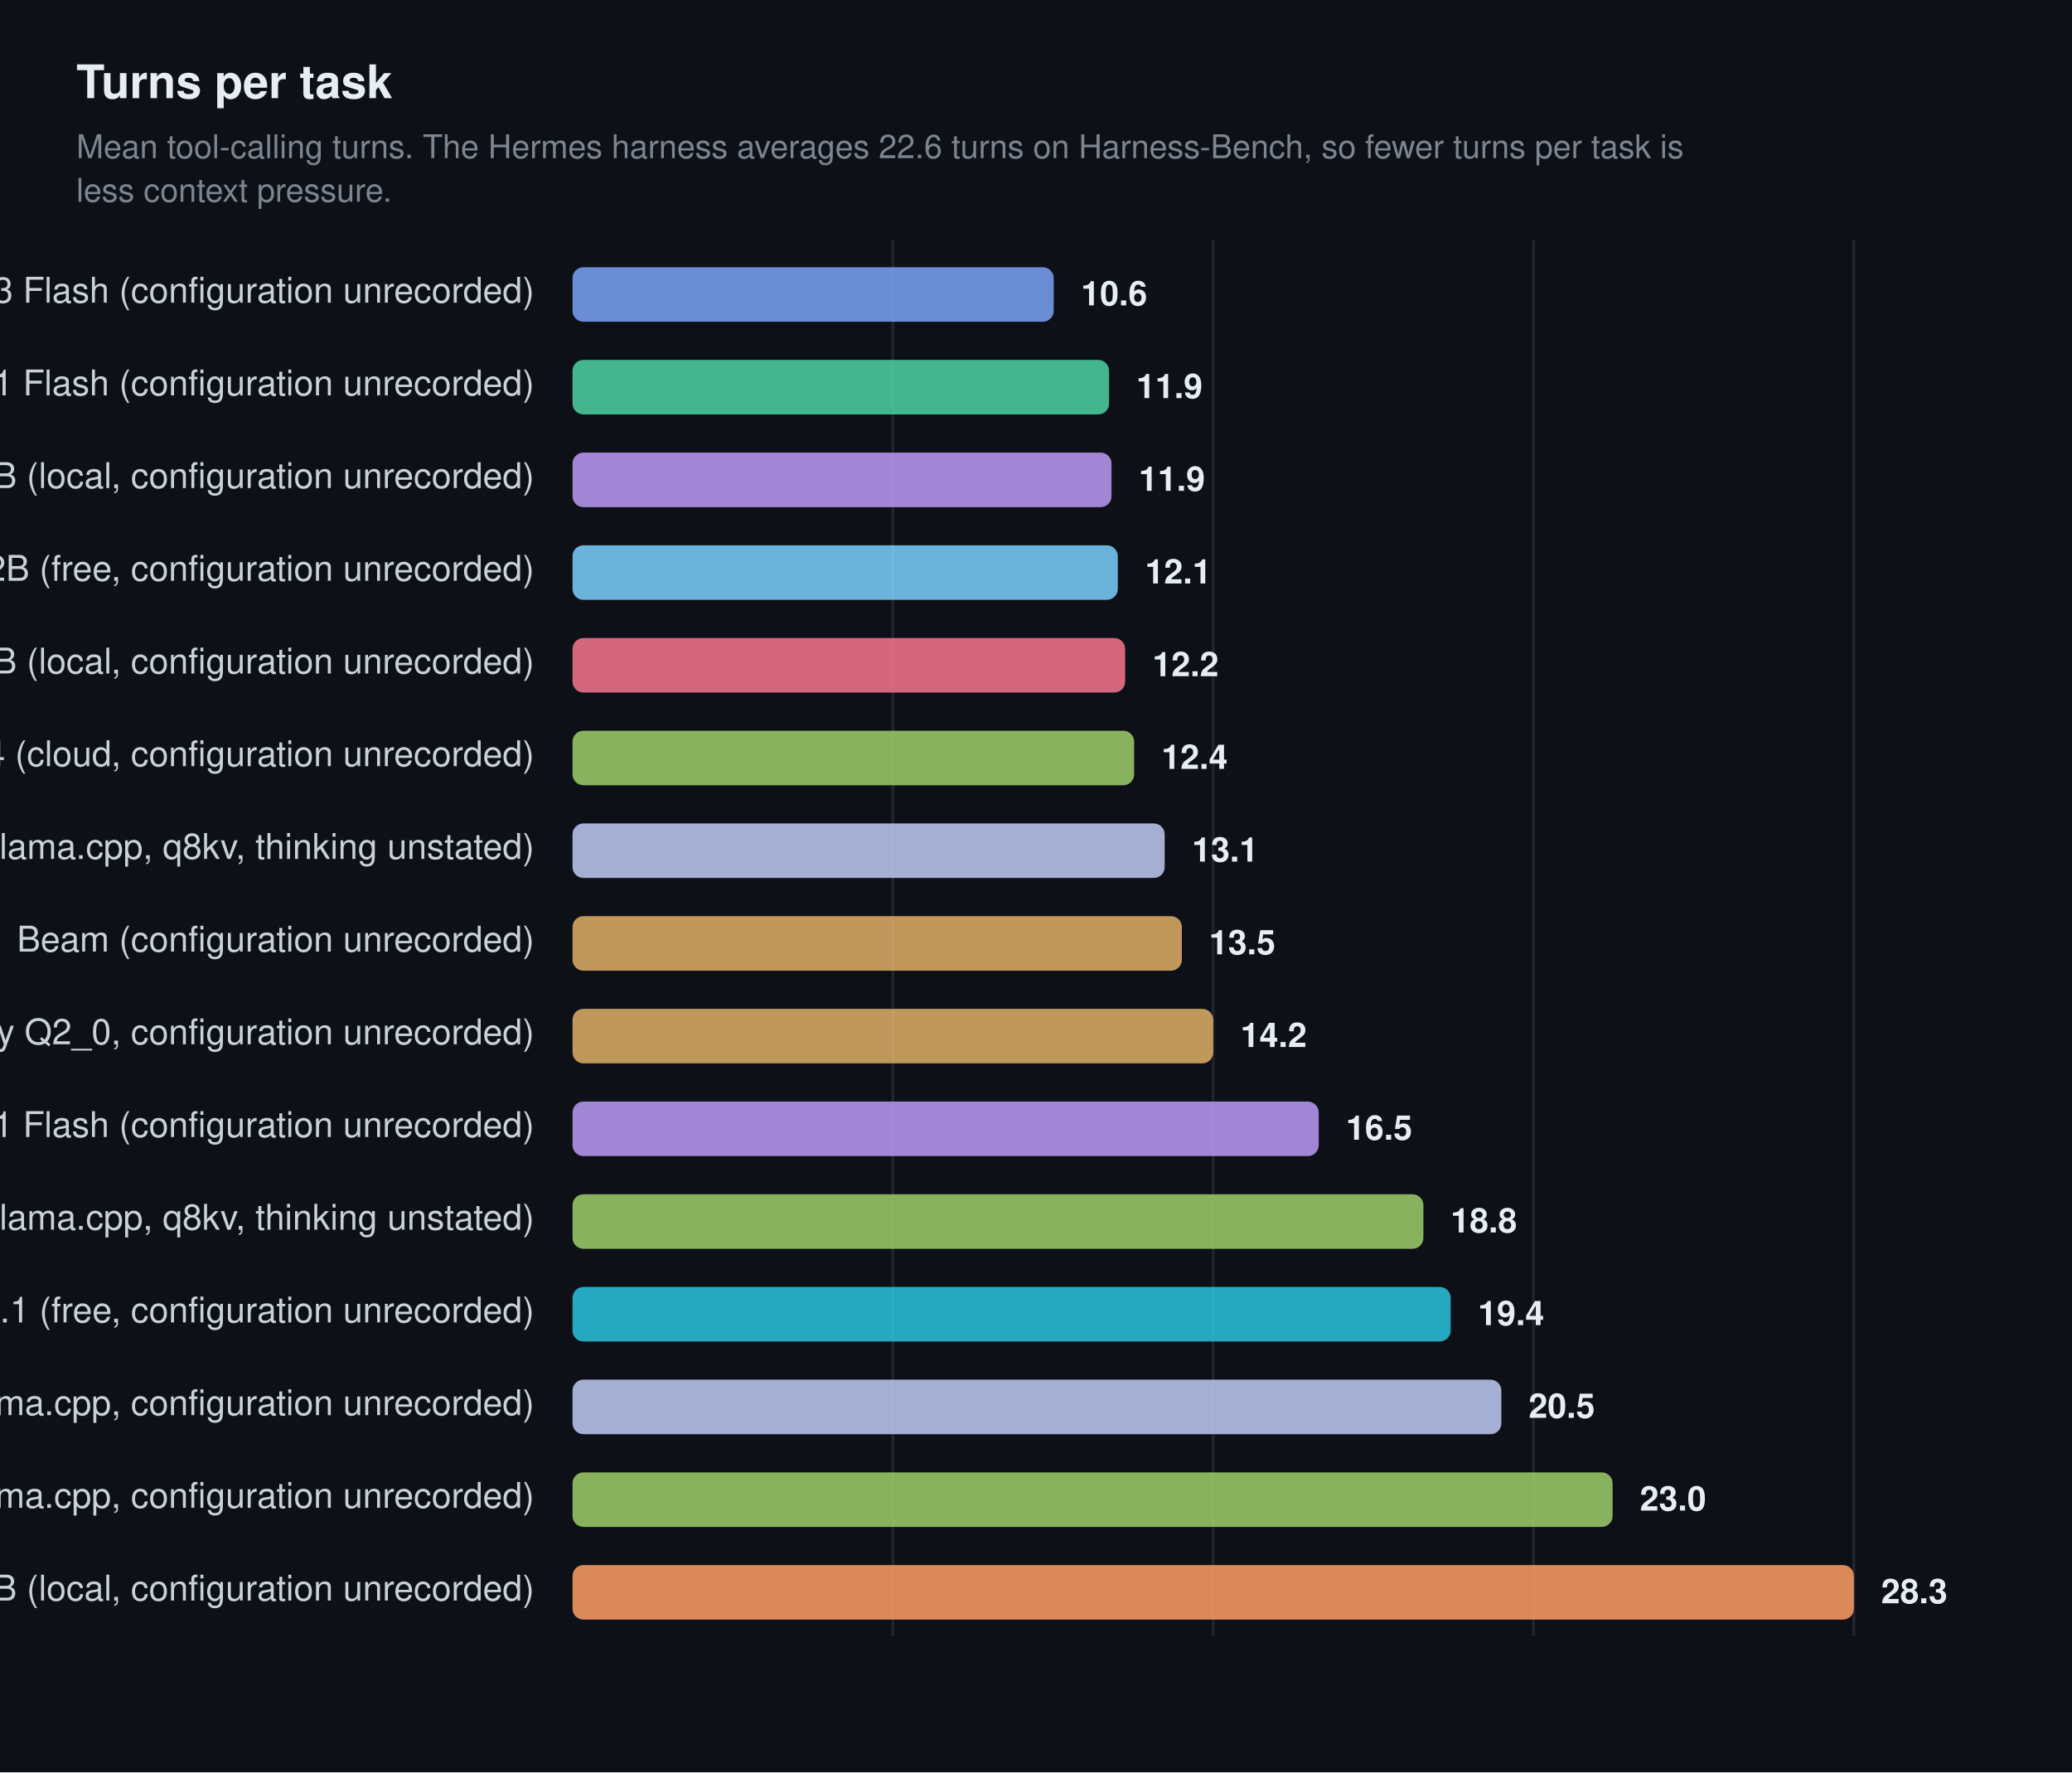
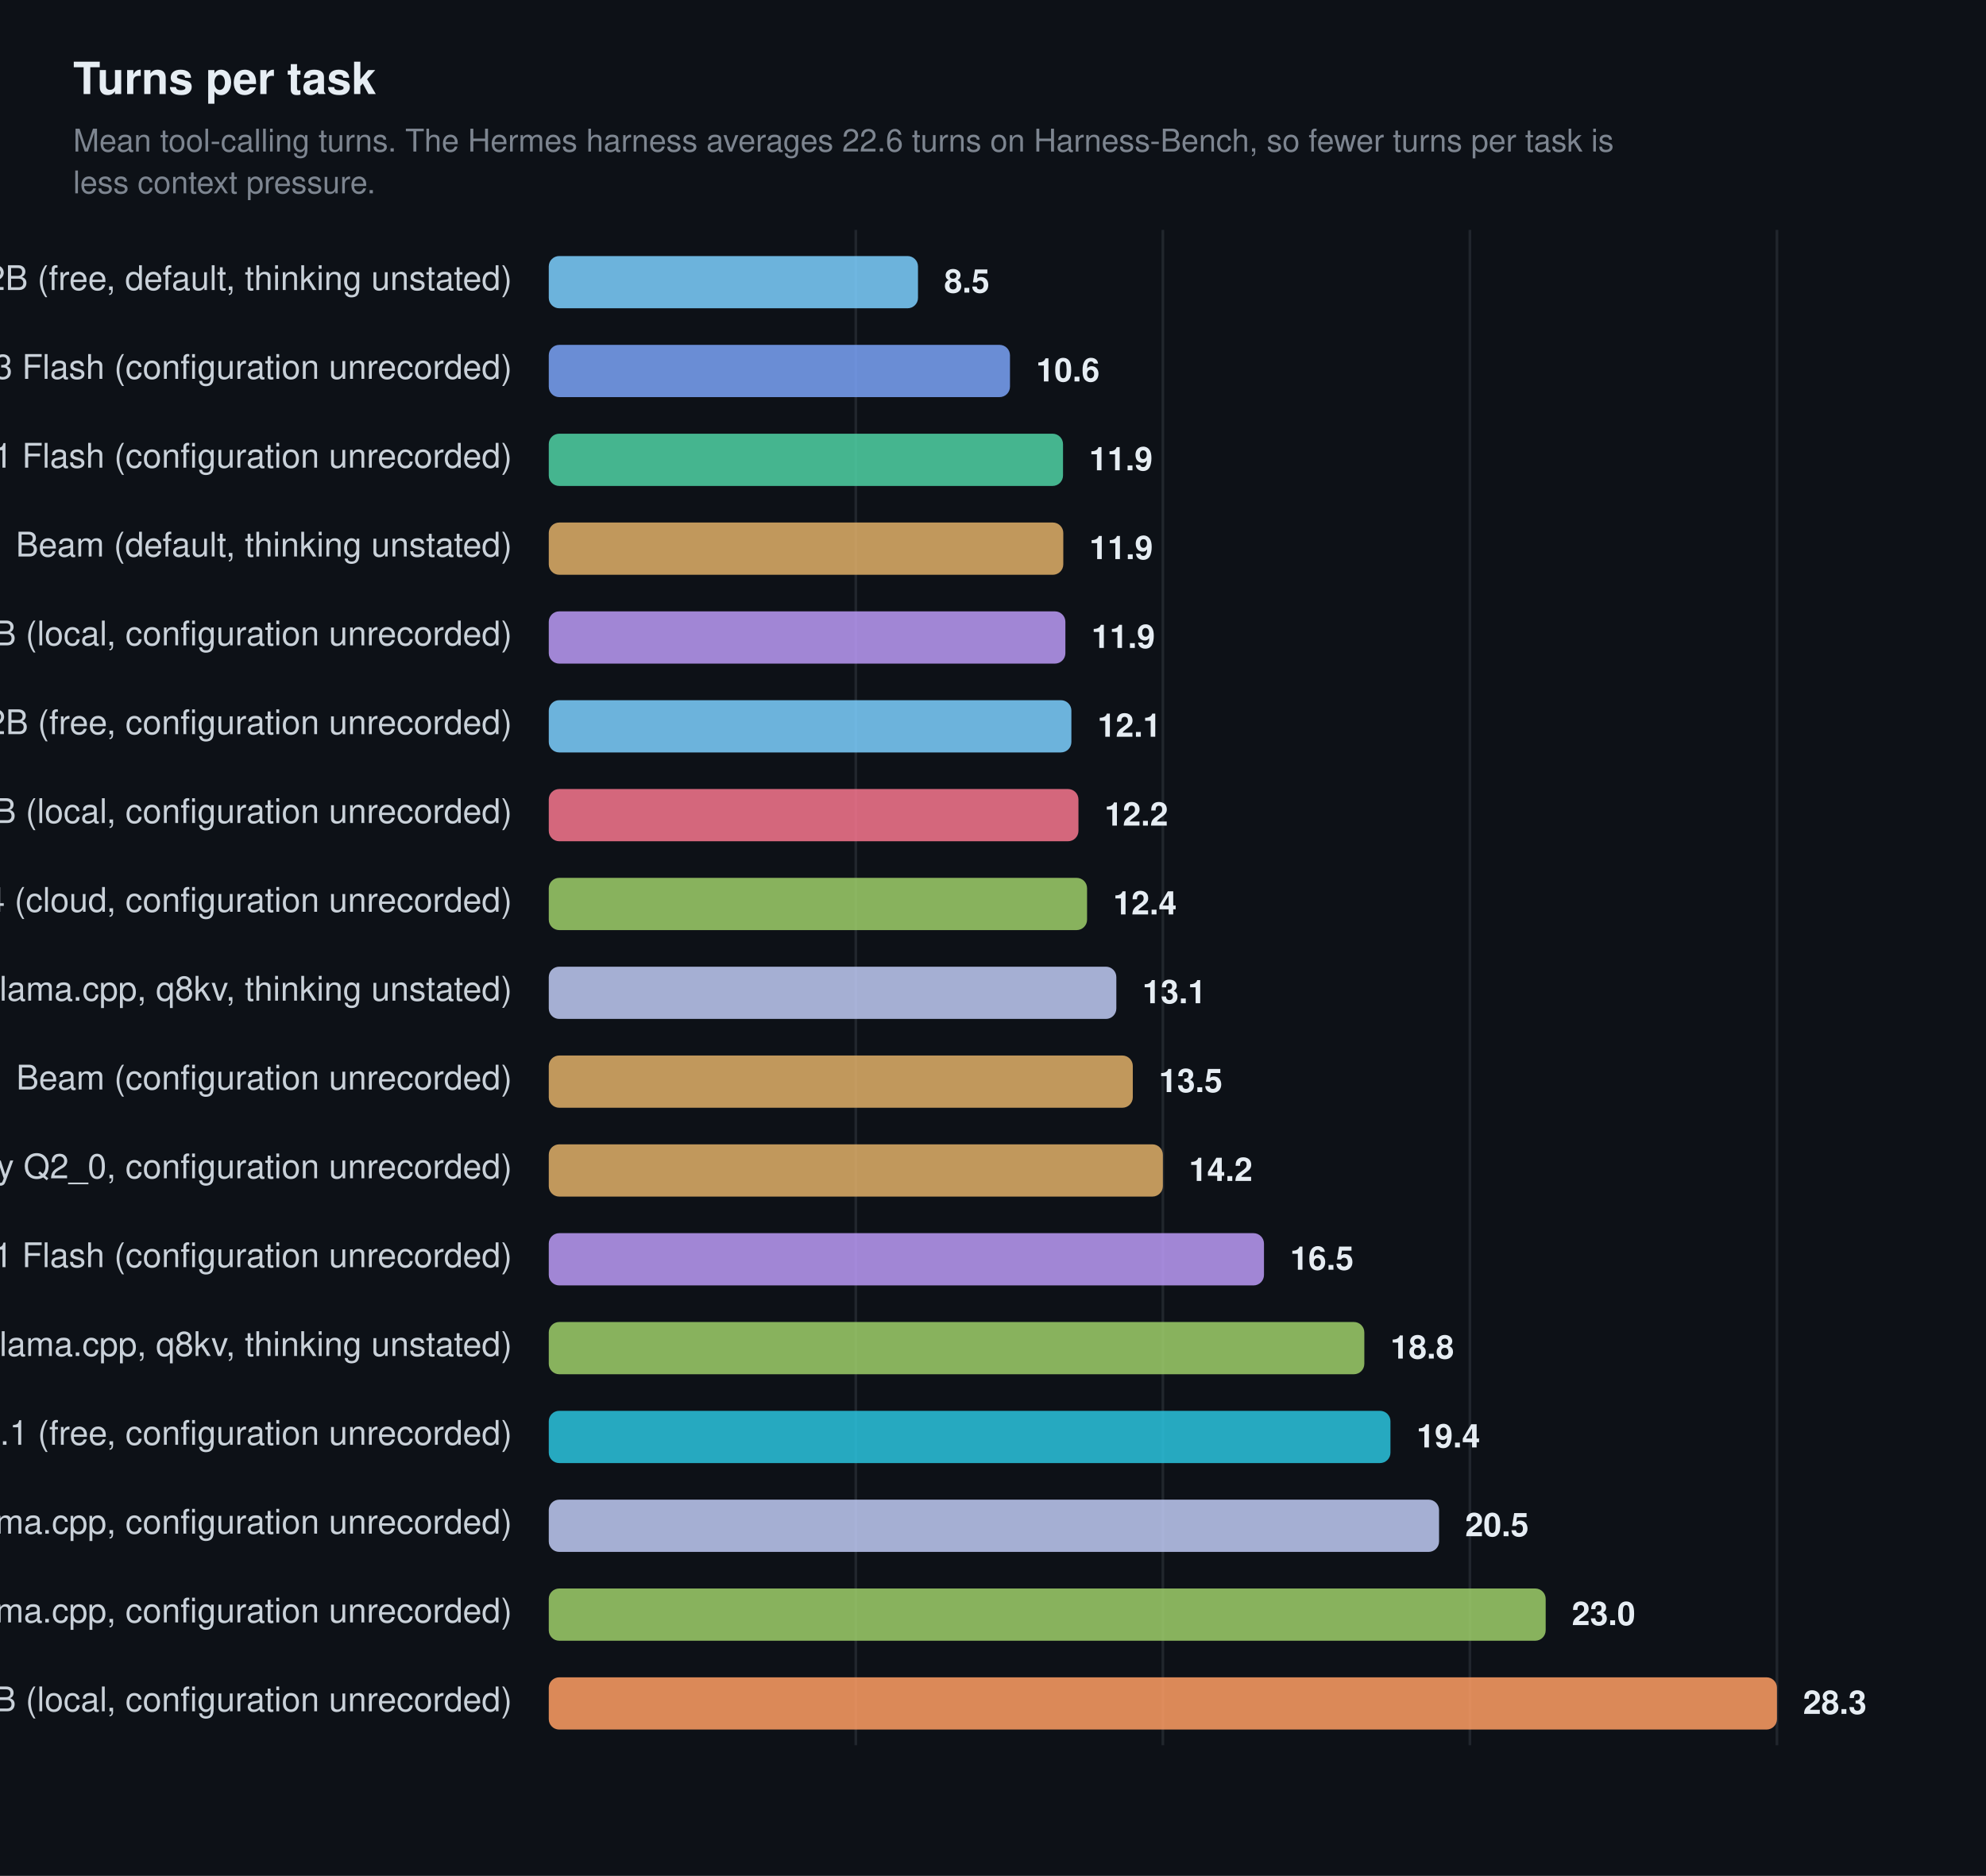
- <svg xmlns="http://www.w3.org/2000/svg" width="760" height="650" viewBox="0 0 760 650" font-family="ui-sans-serif, -apple-system, Segoe UI, Helvetica, Arial, sans-serif">
+ <svg xmlns="http://www.w3.org/2000/svg" width="760" height="718" viewBox="0 0 760 718" font-family="ui-sans-serif, -apple-system, Segoe UI, Helvetica, Arial, sans-serif">
  <rect width="100%" height="100%" fill="#0d1117" />
  <text x="28" y="36" fill="#e6edf3" font-size="17" font-weight="600">Turns per task</text>
  <text x="28" y="58" fill="#7d8590" font-size="12">Mean tool-calling turns. The Hermes harness averages 22.6 turns on Harness-Bench, so fewer turns per task is</text>
  <text x="28" y="74" fill="#7d8590" font-size="12">less context pressure.</text>
-   <line x1="327.5" y1="88" x2="327.5" y2="600" stroke="#21262d" stroke-width="1" />
-   <line x1="445.0" y1="88" x2="445.0" y2="600" stroke="#21262d" stroke-width="1" />
-   <line x1="562.5" y1="88" x2="562.5" y2="600" stroke="#21262d" stroke-width="1" />
-   <line x1="680.0" y1="88" x2="680.0" y2="600" stroke="#21262d" stroke-width="1" />
-   <text x="196" y="111" fill="#c9d1d9" font-size="13" text-anchor="end">GLM-5.3 Flash (configuration unrecorded)</text>
-   <rect x="210" y="98" width="176.5" height="20" rx="4" fill="#7aa2f7" opacity="0.85" />
-   <text x="396.5" y="112" fill="#e6edf3" font-size="12.5" font-weight="600">10.6</text>
-   <text x="196" y="145" fill="#c9d1d9" font-size="13" text-anchor="end">DeepSeek V4.1 Flash (configuration unrecorded)</text>
-   <rect x="210" y="132" width="196.8" height="20" rx="4" fill="#4fd1a5" opacity="0.85" />
-   <text x="416.8" y="146" fill="#e6edf3" font-size="12.5" font-weight="600">11.9</text>
-   <text x="196" y="179" fill="#c9d1d9" font-size="13" text-anchor="end">Groot 19B (local, configuration unrecorded)</text>
-   <rect x="210" y="166" width="197.7" height="20" rx="4" fill="#bb9af7" opacity="0.85" />
-   <text x="417.7" y="180" fill="#e6edf3" font-size="12.5" font-weight="600">11.9</text>
-   <text x="196" y="213" fill="#c9d1d9" font-size="13" text-anchor="end">Ornith 1.5 122B (free, configuration unrecorded)</text>
-   <rect x="210" y="200" width="200.0" height="20" rx="4" fill="#7dcfff" opacity="0.85" />
-   <text x="420.0" y="214" fill="#e6edf3" font-size="12.5" font-weight="600">12.1</text>
-   <text x="196" y="247" fill="#c9d1d9" font-size="13" text-anchor="end">Qwen3.6 35B (local, configuration unrecorded)</text>
-   <rect x="210" y="234" width="202.7" height="20" rx="4" fill="#f7768e" opacity="0.85" />
-   <text x="422.7" y="248" fill="#e6edf3" font-size="12.5" font-weight="600">12.2</text>
-   <text x="196" y="281" fill="#c9d1d9" font-size="13" text-anchor="end">Gemma 4 (cloud, configuration unrecorded)</text>
-   <rect x="210" y="268" width="206.0" height="20" rx="4" fill="#9ece6a" opacity="0.85" />
-   <text x="426.0" y="282" fill="#e6edf3" font-size="12.5" font-weight="600">12.4</text>
-   <text x="196" y="315" fill="#c9d1d9" font-size="13" text-anchor="end">Ornith 1.5 9B (llama.cpp, q8kv, thinking unstated)</text>
-   <rect x="210" y="302" width="217.2" height="20" rx="4" fill="#c0caf5" opacity="0.85" />
-   <text x="437.2" y="316" fill="#e6edf3" font-size="12.5" font-weight="600">13.1</text>
-   <text x="196" y="349" fill="#c9d1d9" font-size="13" text-anchor="end">Beam (configuration unrecorded)</text>
-   <rect x="210" y="336" width="223.5" height="20" rx="4" fill="#e0af68" opacity="0.85" />
-   <text x="443.5" y="350" fill="#e6edf3" font-size="12.5" font-weight="600">13.5</text>
-   <text x="196" y="383" fill="#c9d1d9" font-size="13" text-anchor="end">Bonsai 2 9B (ternary Q2_0, configuration unrecorded)</text>
-   <rect x="210" y="370" width="235.0" height="20" rx="4" fill="#e0af68" opacity="0.85" />
-   <text x="455.0" y="384" fill="#e6edf3" font-size="12.5" font-weight="600">14.2</text>
-   <text x="196" y="417" fill="#c9d1d9" font-size="13" text-anchor="end">MiniMax M3.1 Flash (configuration unrecorded)</text>
-   <rect x="210" y="404" width="273.7" height="20" rx="4" fill="#bb9af7" opacity="0.85" />
-   <text x="493.7" y="418" fill="#e6edf3" font-size="12.5" font-weight="600">16.5</text>
-   <text x="196" y="451" fill="#c9d1d9" font-size="13" text-anchor="end">LFM3 1.7B (llama.cpp, q8kv, thinking unstated)</text>
-   <rect x="210" y="438" width="312.1" height="20" rx="4" fill="#9ece6a" opacity="0.85" />
-   <text x="532.1" y="452" fill="#e6edf3" font-size="12.5" font-weight="600">18.8</text>
-   <text x="196" y="485" fill="#c9d1d9" font-size="13" text-anchor="end">Laguna S 2.1 (free, configuration unrecorded)</text>
-   <rect x="210" y="472" width="322.1" height="20" rx="4" fill="#2ac3de" opacity="0.85" />
-   <text x="542.1" y="486" fill="#e6edf3" font-size="12.5" font-weight="600">19.4</text>
-   <text x="196" y="519" fill="#c9d1d9" font-size="13" text-anchor="end">Ornith 1.5 9B (llama.cpp, configuration unrecorded)</text>
-   <rect x="210" y="506" width="340.7" height="20" rx="4" fill="#c0caf5" opacity="0.85" />
-   <text x="560.7" y="520" fill="#e6edf3" font-size="12.5" font-weight="600">20.5</text>
-   <text x="196" y="553" fill="#c9d1d9" font-size="13" text-anchor="end">LFM3 1.7B (llama.cpp, configuration unrecorded)</text>
-   <rect x="210" y="540" width="381.5" height="20" rx="4" fill="#9ece6a" opacity="0.85" />
-   <text x="601.5" y="554" fill="#e6edf3" font-size="12.5" font-weight="600">23.0</text>
-   <text x="196" y="587" fill="#c9d1d9" font-size="13" text-anchor="end">Nemotron 3.5 Lightning 30B (local, configuration unrecorded)</text>
-   <rect x="210" y="574" width="470.0" height="20" rx="4" fill="#ff9e64" opacity="0.85" />
-   <text x="690.0" y="588" fill="#e6edf3" font-size="12.5" font-weight="600">28.3</text>
+   <line x1="327.5" y1="88" x2="327.5" y2="668" stroke="#21262d" stroke-width="1" />
+   <line x1="445.0" y1="88" x2="445.0" y2="668" stroke="#21262d" stroke-width="1" />
+   <line x1="562.5" y1="88" x2="562.5" y2="668" stroke="#21262d" stroke-width="1" />
+   <line x1="680.0" y1="88" x2="680.0" y2="668" stroke="#21262d" stroke-width="1" />
+   <text x="196" y="111" fill="#c9d1d9" font-size="13" text-anchor="end">Ornith 1.5 122B (free, default, thinking unstated)</text>
+   <rect x="210" y="98" width="141.3" height="20" rx="4" fill="#7dcfff" opacity="0.85" />
+   <text x="361.3" y="112" fill="#e6edf3" font-size="12.5" font-weight="600">8.5</text>
+   <text x="196" y="145" fill="#c9d1d9" font-size="13" text-anchor="end">GLM-5.3 Flash (configuration unrecorded)</text>
+   <rect x="210" y="132" width="176.5" height="20" rx="4" fill="#7aa2f7" opacity="0.85" />
+   <text x="396.5" y="146" fill="#e6edf3" font-size="12.5" font-weight="600">10.6</text>
+   <text x="196" y="179" fill="#c9d1d9" font-size="13" text-anchor="end">DeepSeek V4.1 Flash (configuration unrecorded)</text>
+   <rect x="210" y="166" width="196.8" height="20" rx="4" fill="#4fd1a5" opacity="0.85" />
+   <text x="416.8" y="180" fill="#e6edf3" font-size="12.5" font-weight="600">11.9</text>
+   <text x="196" y="213" fill="#c9d1d9" font-size="13" text-anchor="end">Beam (default, thinking unstated)</text>
+   <rect x="210" y="200" width="196.9" height="20" rx="4" fill="#e0af68" opacity="0.85" />
+   <text x="416.9" y="214" fill="#e6edf3" font-size="12.5" font-weight="600">11.9</text>
+   <text x="196" y="247" fill="#c9d1d9" font-size="13" text-anchor="end">Groot 19B (local, configuration unrecorded)</text>
+   <rect x="210" y="234" width="197.7" height="20" rx="4" fill="#bb9af7" opacity="0.85" />
+   <text x="417.7" y="248" fill="#e6edf3" font-size="12.5" font-weight="600">11.9</text>
+   <text x="196" y="281" fill="#c9d1d9" font-size="13" text-anchor="end">Ornith 1.5 122B (free, configuration unrecorded)</text>
+   <rect x="210" y="268" width="200.0" height="20" rx="4" fill="#7dcfff" opacity="0.85" />
+   <text x="420.0" y="282" fill="#e6edf3" font-size="12.5" font-weight="600">12.1</text>
+   <text x="196" y="315" fill="#c9d1d9" font-size="13" text-anchor="end">Qwen3.6 35B (local, configuration unrecorded)</text>
+   <rect x="210" y="302" width="202.7" height="20" rx="4" fill="#f7768e" opacity="0.85" />
+   <text x="422.7" y="316" fill="#e6edf3" font-size="12.5" font-weight="600">12.2</text>
+   <text x="196" y="349" fill="#c9d1d9" font-size="13" text-anchor="end">Gemma 4 (cloud, configuration unrecorded)</text>
+   <rect x="210" y="336" width="206.0" height="20" rx="4" fill="#9ece6a" opacity="0.85" />
+   <text x="426.0" y="350" fill="#e6edf3" font-size="12.5" font-weight="600">12.4</text>
+   <text x="196" y="383" fill="#c9d1d9" font-size="13" text-anchor="end">Ornith 1.5 9B (llama.cpp, q8kv, thinking unstated)</text>
+   <rect x="210" y="370" width="217.2" height="20" rx="4" fill="#c0caf5" opacity="0.85" />
+   <text x="437.2" y="384" fill="#e6edf3" font-size="12.5" font-weight="600">13.1</text>
+   <text x="196" y="417" fill="#c9d1d9" font-size="13" text-anchor="end">Beam (configuration unrecorded)</text>
+   <rect x="210" y="404" width="223.5" height="20" rx="4" fill="#e0af68" opacity="0.85" />
+   <text x="443.5" y="418" fill="#e6edf3" font-size="12.5" font-weight="600">13.5</text>
+   <text x="196" y="451" fill="#c9d1d9" font-size="13" text-anchor="end">Bonsai 2 9B (ternary Q2_0, configuration unrecorded)</text>
+   <rect x="210" y="438" width="235.0" height="20" rx="4" fill="#e0af68" opacity="0.85" />
+   <text x="455.0" y="452" fill="#e6edf3" font-size="12.5" font-weight="600">14.2</text>
+   <text x="196" y="485" fill="#c9d1d9" font-size="13" text-anchor="end">MiniMax M3.1 Flash (configuration unrecorded)</text>
+   <rect x="210" y="472" width="273.7" height="20" rx="4" fill="#bb9af7" opacity="0.85" />
+   <text x="493.7" y="486" fill="#e6edf3" font-size="12.5" font-weight="600">16.5</text>
+   <text x="196" y="519" fill="#c9d1d9" font-size="13" text-anchor="end">LFM3 1.7B (llama.cpp, q8kv, thinking unstated)</text>
+   <rect x="210" y="506" width="312.1" height="20" rx="4" fill="#9ece6a" opacity="0.85" />
+   <text x="532.1" y="520" fill="#e6edf3" font-size="12.5" font-weight="600">18.8</text>
+   <text x="196" y="553" fill="#c9d1d9" font-size="13" text-anchor="end">Laguna S 2.1 (free, configuration unrecorded)</text>
+   <rect x="210" y="540" width="322.1" height="20" rx="4" fill="#2ac3de" opacity="0.85" />
+   <text x="542.1" y="554" fill="#e6edf3" font-size="12.5" font-weight="600">19.4</text>
+   <text x="196" y="587" fill="#c9d1d9" font-size="13" text-anchor="end">Ornith 1.5 9B (llama.cpp, configuration unrecorded)</text>
+   <rect x="210" y="574" width="340.7" height="20" rx="4" fill="#c0caf5" opacity="0.85" />
+   <text x="560.7" y="588" fill="#e6edf3" font-size="12.5" font-weight="600">20.5</text>
+   <text x="196" y="621" fill="#c9d1d9" font-size="13" text-anchor="end">LFM3 1.7B (llama.cpp, configuration unrecorded)</text>
+   <rect x="210" y="608" width="381.5" height="20" rx="4" fill="#9ece6a" opacity="0.85" />
+   <text x="601.5" y="622" fill="#e6edf3" font-size="12.5" font-weight="600">23.0</text>
+   <text x="196" y="655" fill="#c9d1d9" font-size="13" text-anchor="end">Nemotron 3.5 Lightning 30B (local, configuration unrecorded)</text>
+   <rect x="210" y="642" width="470.0" height="20" rx="4" fill="#ff9e64" opacity="0.85" />
+   <text x="690.0" y="656" fill="#e6edf3" font-size="12.5" font-weight="600">28.3</text>
</svg>
